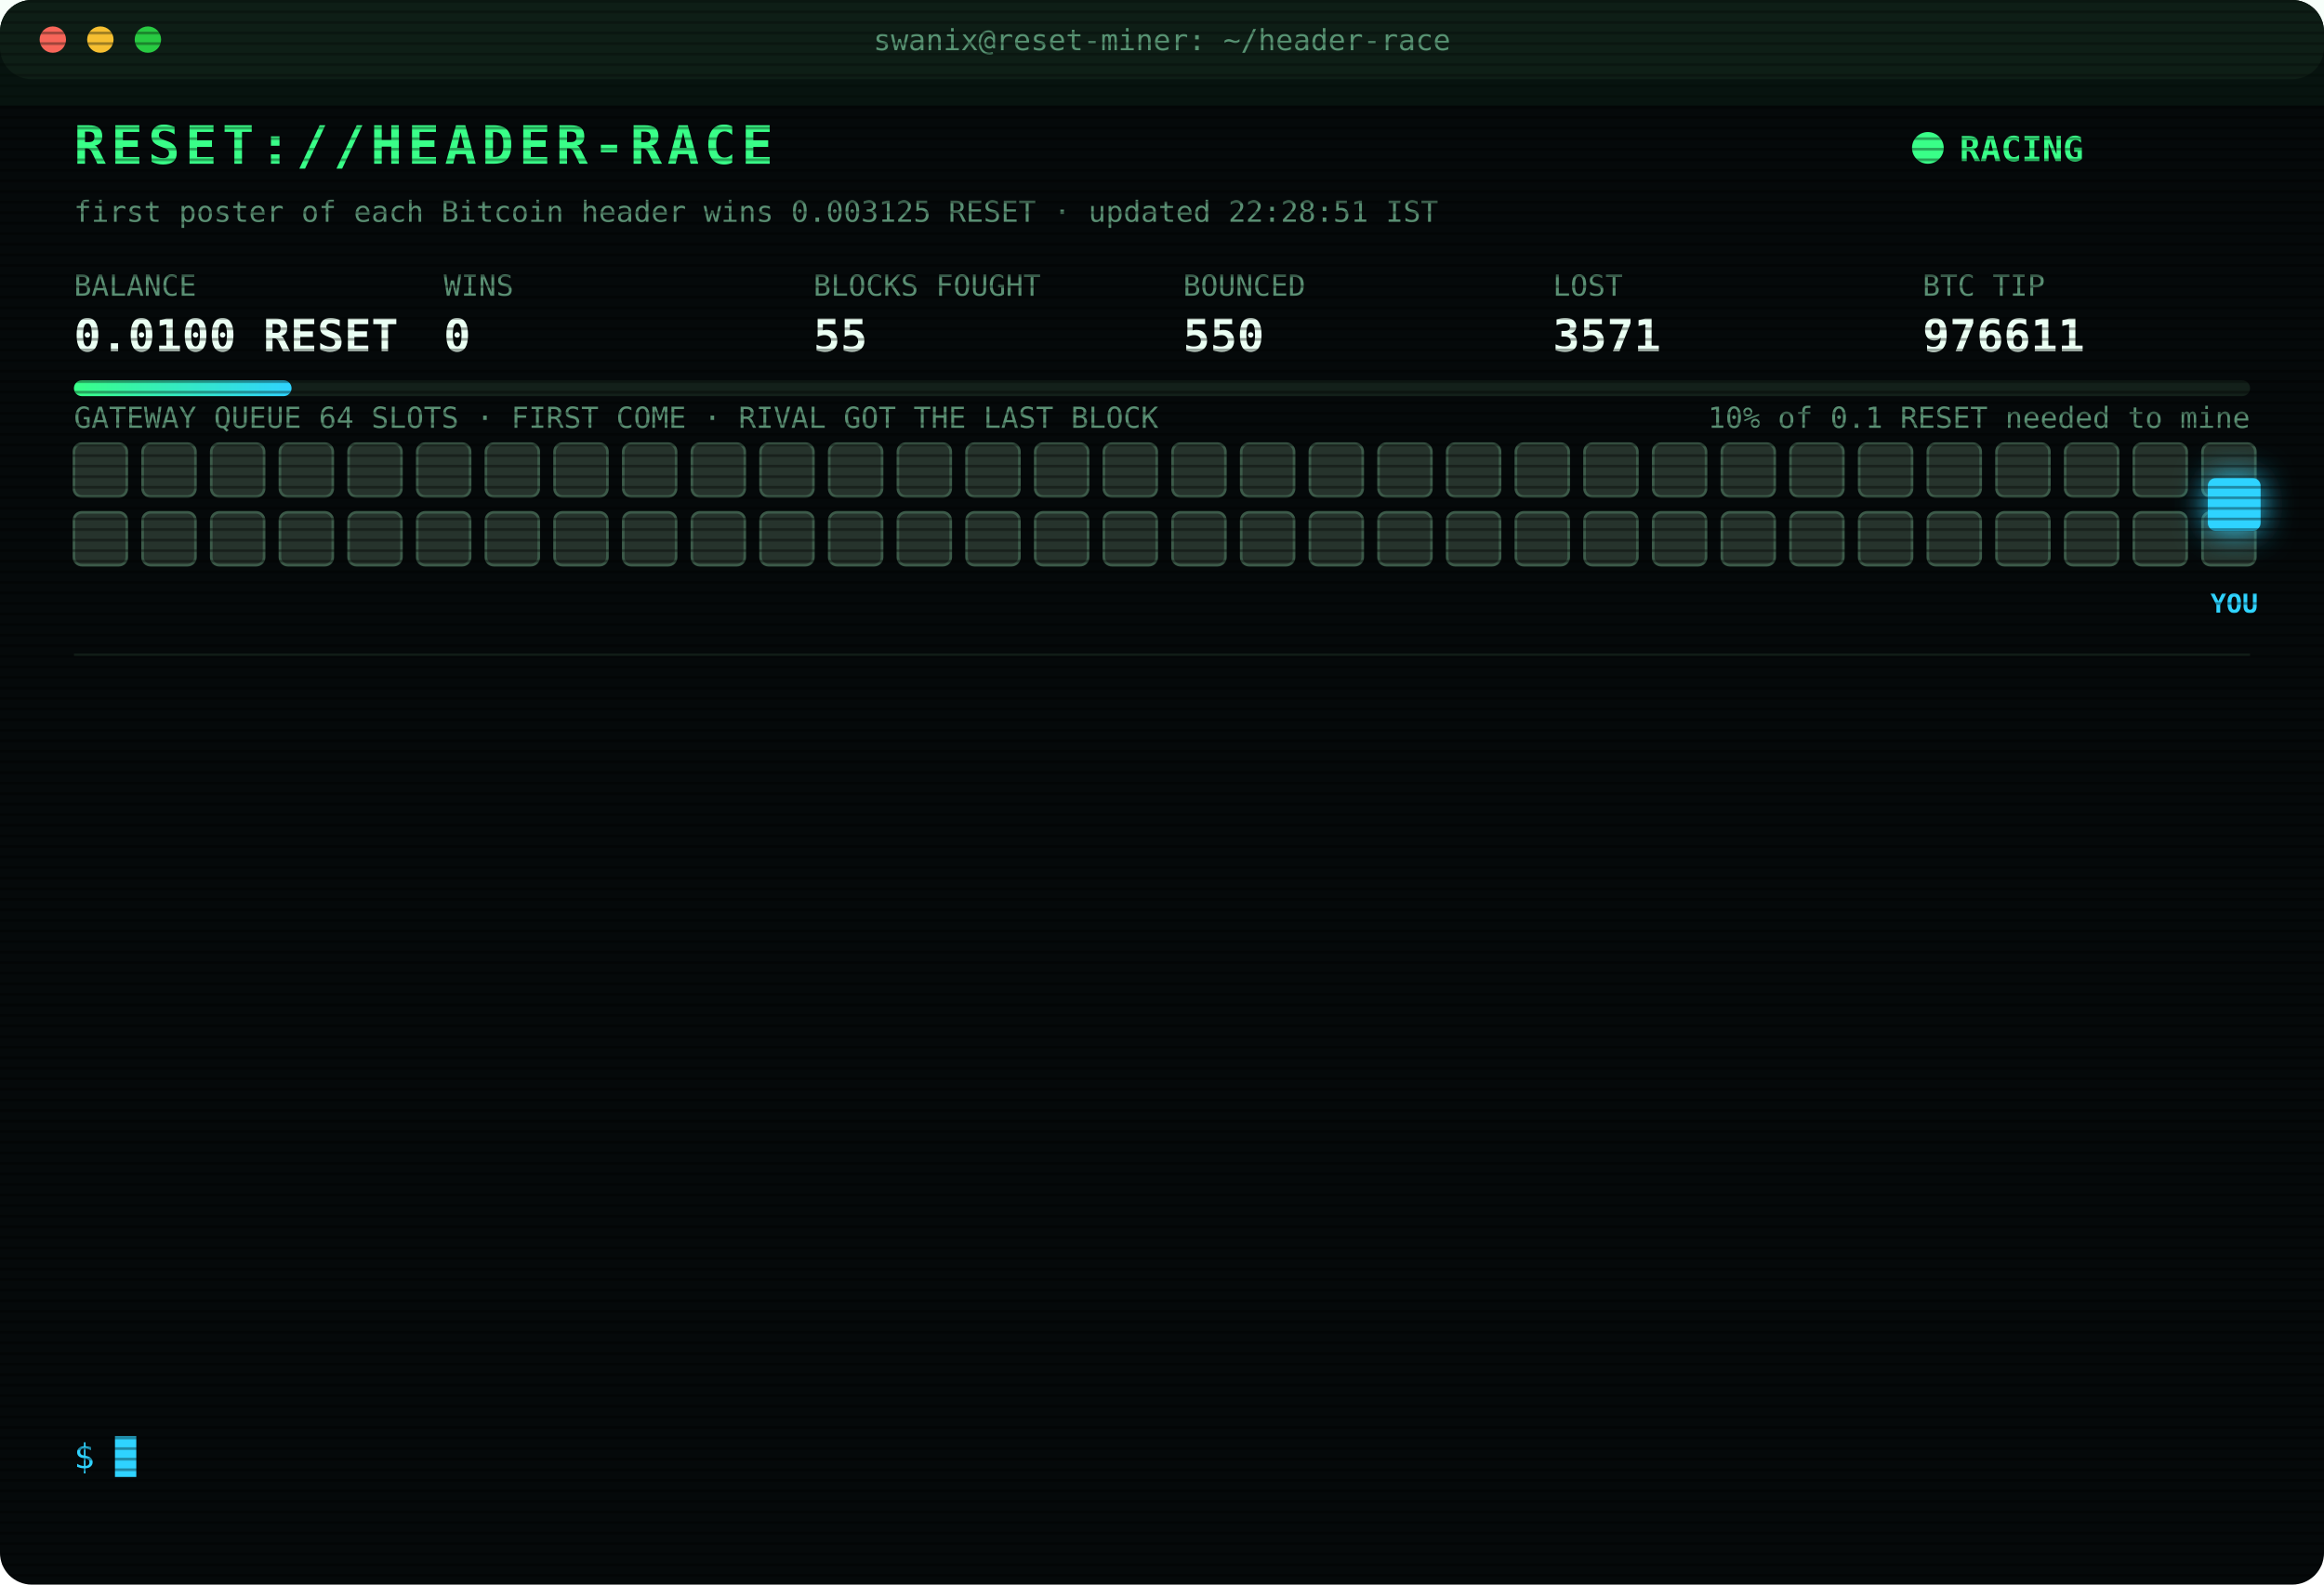
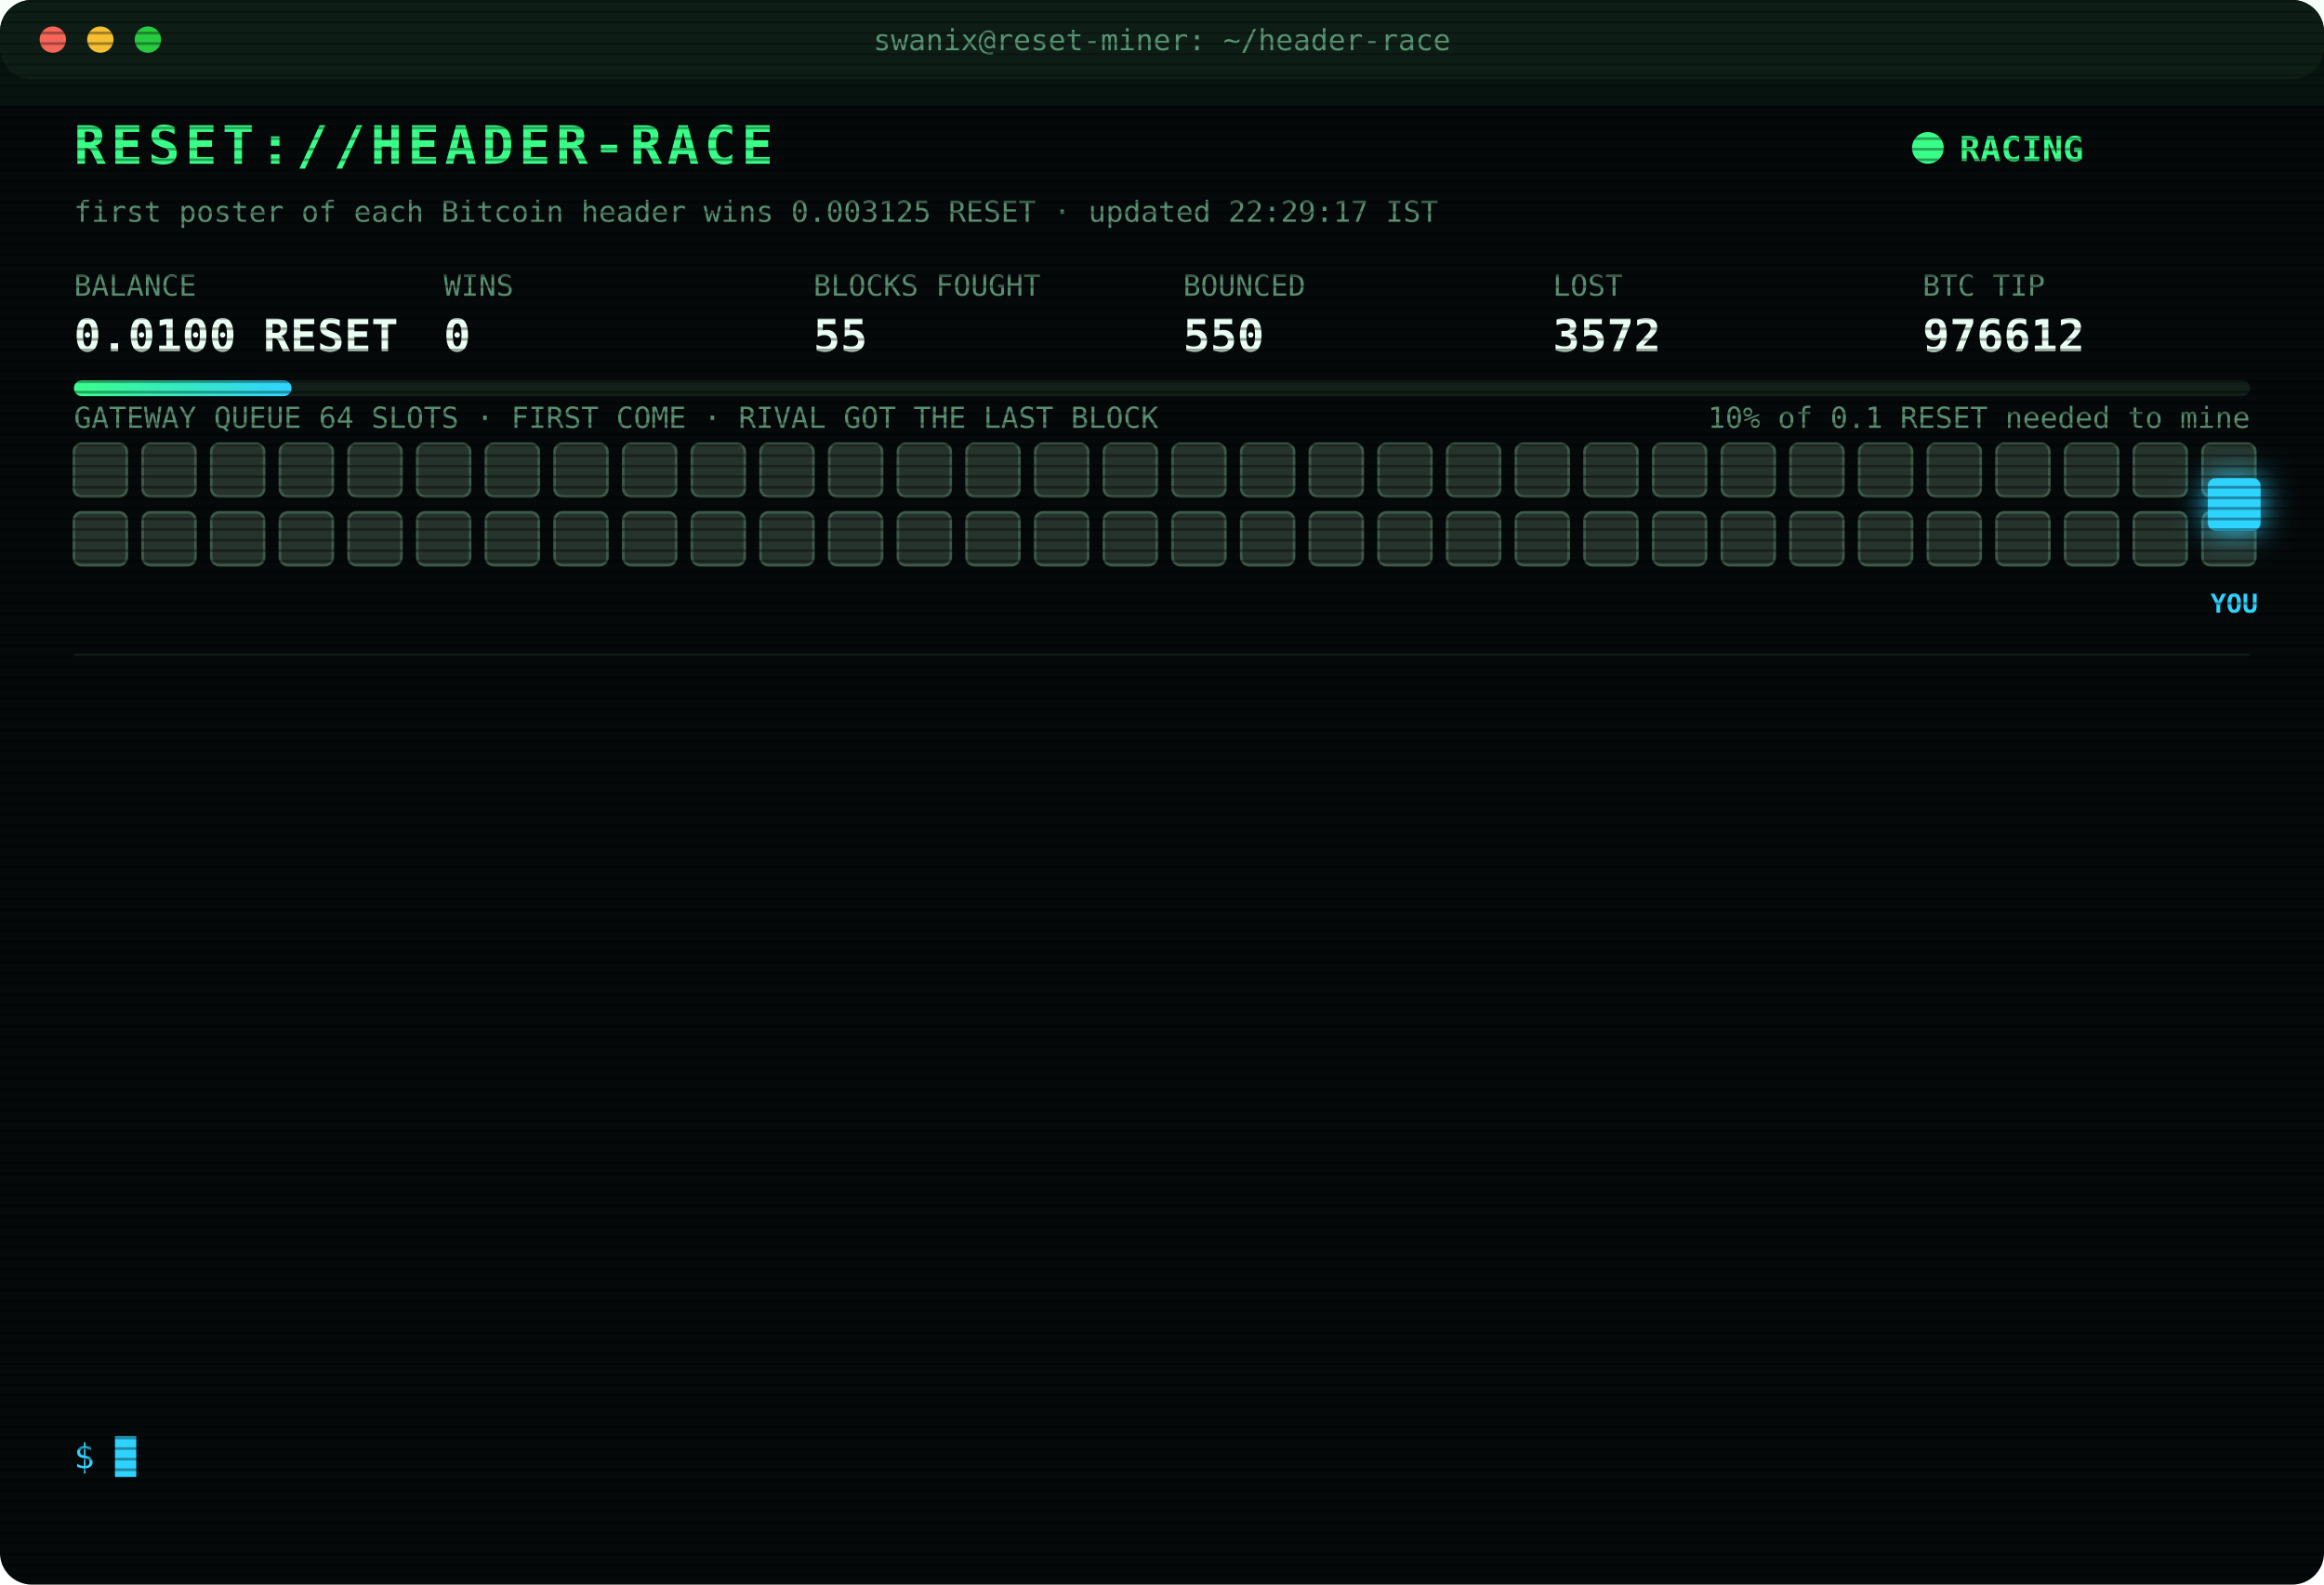
<svg xmlns="http://www.w3.org/2000/svg" width="880" height="600" viewBox="0 0 880 600" font-family="ui-monospace,SFMono-Regular,Menlo,Consolas,monospace">
  <style>
text{font-size:13px;fill:#7CFFB2}
.title{font-size:20px;font-weight:700;fill:#39FF88;letter-spacing:2px;animation:glitch 3s infinite steps(1)}
.sub{fill:#2fd3ff}.k{fill:#5a8f73;font-size:11px}.v{font-size:17px;font-weight:700;fill:#eafff3}
.ts{fill:#3f6b56}.boot{fill:#2fd3ff}.dim{fill:#5a8f73}.bad{fill:#ff4d6d}.warn{fill:#ffd23f}.mag{fill:#ff5cf0}.win{fill:#39FF88;font-weight:700}
.tag{font-size:10px;fill:#2fd3ff;font-weight:700}
.rival{fill:#26332c;stroke:#3c5a49;animation:jam 1.2s infinite alternate}
.idle{fill:#141c18;stroke:#22302a;animation:breathe 4s infinite}
.me{fill:#2fd3ff;filter:drop-shadow(0 0 6px #2fd3ff)}
.hover{animation:nudge 1.1s infinite ease-in-out}.bounce{animation:kick 1.4s infinite}
.ln{opacity:0;animation:in .4s forwards}
.cur{animation:blink 1s infinite steps(1)}
.scan{animation:scan 6s infinite linear}
.led{animation:blink 1.4s infinite}
@keyframes in{from{opacity:0;transform:translateX(-6px)}to{opacity:1;transform:none}}
@keyframes blink{50%{opacity:0}}
@keyframes jam{to{fill:#33463b}}
@keyframes breathe{50%{opacity:.4}}
@keyframes nudge{50%{transform:translateX(-10px)}}
@keyframes kick{0%,100%{transform:none}30%{transform:translateX(-14px)}55%{transform:translateX(10px) translateY(-6px)}}
@keyframes glitch{0%,92%{transform:none}93%{transform:translateX(2px);fill:#ff4d6d}95%{transform:translateX(-2px);fill:#2fd3ff}97%{transform:none}}
@keyframes scan{from{transform:translateY(-40px)}to{transform:translateY(600px)}}
</style>
  <defs>
    <pattern id="sl" width="4" height="4" patternUnits="userSpaceOnUse">
      <rect width="4" height="1" fill="#000" opacity=".35" />
    </pattern>
    <linearGradient id="bar">
      <stop offset="0" stop-color="#39FF88" />
      <stop offset="1" stop-color="#2fd3ff" />
    </linearGradient>
  </defs>
  <rect width="880" height="600" rx="12" fill="#05090a" />
  <rect width="880" height="30" rx="12" fill="#0d1512" />
  <circle cx="20" cy="15" r="5" fill="#ff5f57" />
  <circle cx="38" cy="15" r="5" fill="#febc2e" />
  <circle cx="56" cy="15" r="5" fill="#28c840" />
  <text x="440" y="19" text-anchor="middle" class="k">swanix@reset-miner: ~/header-race</text>
  <text x="28" y="62" class="title">RESET://HEADER-RACE</text>
  <circle class="led" cx="730" cy="56" r="6" fill="#39FF88" />
  <text x="742" y="61" class="win">RACING</text>
-   <text x="28" y="84" class="k">first poster of each Bitcoin header wins 0.003125 RESET · updated 22:28:51 IST</text>
+   <text x="28" y="84" class="k">first poster of each Bitcoin header wins 0.003125 RESET · updated 22:29:17 IST</text>
  <text x="28" y="112" class="k">BALANCE</text>
  <text x="28" y="133" class="v">0.0100 RESET</text>
  <text x="168" y="112" class="k">WINS</text>
  <text x="168" y="133" class="v">0</text>
  <text x="308" y="112" class="k">BLOCKS FOUGHT</text>
  <text x="308" y="133" class="v">55</text>
  <text x="448" y="112" class="k">BOUNCED</text>
  <text x="448" y="133" class="v">550</text>
  <text x="588" y="112" class="k">LOST</text>
-   <text x="588" y="133" class="v">3571</text>
+   <text x="588" y="133" class="v">3572</text>
  <text x="728" y="112" class="k">BTC TIP</text>
-   <text x="728" y="133" class="v">976611</text>
+   <text x="728" y="133" class="v">976612</text>
  <rect x="28" y="144" width="824" height="6" rx="3" fill="#13201a" />
  <rect x="28" y="144" width="82.4" height="6" rx="3" fill="url(#bar)" />
  <text x="852" y="162" text-anchor="end" class="k">10% of 0.1 RESET needed to mine</text>
  <text x="28" y="162" class="k">GATEWAY QUEUE 64 SLOTS · FIRST COME · RIVAL GOT THE LAST BLOCK</text>
  <rect class="rival" x="28" y="168" width="20" height="20" rx="3" style="animation-delay:0.00s" />
  <rect class="rival" x="54" y="168" width="20" height="20" rx="3" style="animation-delay:0.05s" />
  <rect class="rival" x="80" y="168" width="20" height="20" rx="3" style="animation-delay:0.10s" />
  <rect class="rival" x="106" y="168" width="20" height="20" rx="3" style="animation-delay:0.15s" />
  <rect class="rival" x="132" y="168" width="20" height="20" rx="3" style="animation-delay:0.20s" />
  <rect class="rival" x="158" y="168" width="20" height="20" rx="3" style="animation-delay:0.25s" />
  <rect class="rival" x="184" y="168" width="20" height="20" rx="3" style="animation-delay:0.30s" />
  <rect class="rival" x="210" y="168" width="20" height="20" rx="3" style="animation-delay:0.35s" />
  <rect class="rival" x="236" y="168" width="20" height="20" rx="3" style="animation-delay:0.40s" />
  <rect class="rival" x="262" y="168" width="20" height="20" rx="3" style="animation-delay:0.45s" />
  <rect class="rival" x="288" y="168" width="20" height="20" rx="3" style="animation-delay:0.50s" />
  <rect class="rival" x="314" y="168" width="20" height="20" rx="3" style="animation-delay:0.55s" />
  <rect class="rival" x="340" y="168" width="20" height="20" rx="3" style="animation-delay:0.60s" />
  <rect class="rival" x="366" y="168" width="20" height="20" rx="3" style="animation-delay:0.65s" />
  <rect class="rival" x="392" y="168" width="20" height="20" rx="3" style="animation-delay:0.70s" />
  <rect class="rival" x="418" y="168" width="20" height="20" rx="3" style="animation-delay:0.75s" />
  <rect class="rival" x="444" y="168" width="20" height="20" rx="3" style="animation-delay:0.80s" />
  <rect class="rival" x="470" y="168" width="20" height="20" rx="3" style="animation-delay:0.85s" />
  <rect class="rival" x="496" y="168" width="20" height="20" rx="3" style="animation-delay:0.90s" />
  <rect class="rival" x="522" y="168" width="20" height="20" rx="3" style="animation-delay:0.95s" />
  <rect class="rival" x="548" y="168" width="20" height="20" rx="3" style="animation-delay:1.00s" />
  <rect class="rival" x="574" y="168" width="20" height="20" rx="3" style="animation-delay:1.05s" />
  <rect class="rival" x="600" y="168" width="20" height="20" rx="3" style="animation-delay:1.10s" />
  <rect class="rival" x="626" y="168" width="20" height="20" rx="3" style="animation-delay:1.15s" />
  <rect class="rival" x="652" y="168" width="20" height="20" rx="3" style="animation-delay:1.20s" />
  <rect class="rival" x="678" y="168" width="20" height="20" rx="3" style="animation-delay:1.25s" />
  <rect class="rival" x="704" y="168" width="20" height="20" rx="3" style="animation-delay:1.30s" />
  <rect class="rival" x="730" y="168" width="20" height="20" rx="3" style="animation-delay:1.35s" />
  <rect class="rival" x="756" y="168" width="20" height="20" rx="3" style="animation-delay:1.40s" />
  <rect class="rival" x="782" y="168" width="20" height="20" rx="3" style="animation-delay:1.45s" />
  <rect class="rival" x="808" y="168" width="20" height="20" rx="3" style="animation-delay:1.50s" />
  <rect class="rival" x="834" y="168" width="20" height="20" rx="3" style="animation-delay:1.55s" />
  <rect class="rival" x="28" y="194" width="20" height="20" rx="3" style="animation-delay:1.60s" />
  <rect class="rival" x="54" y="194" width="20" height="20" rx="3" style="animation-delay:1.65s" />
  <rect class="rival" x="80" y="194" width="20" height="20" rx="3" style="animation-delay:1.70s" />
  <rect class="rival" x="106" y="194" width="20" height="20" rx="3" style="animation-delay:1.75s" />
  <rect class="rival" x="132" y="194" width="20" height="20" rx="3" style="animation-delay:1.80s" />
  <rect class="rival" x="158" y="194" width="20" height="20" rx="3" style="animation-delay:1.85s" />
  <rect class="rival" x="184" y="194" width="20" height="20" rx="3" style="animation-delay:1.90s" />
  <rect class="rival" x="210" y="194" width="20" height="20" rx="3" style="animation-delay:1.95s" />
  <rect class="rival" x="236" y="194" width="20" height="20" rx="3" style="animation-delay:2.00s" />
  <rect class="rival" x="262" y="194" width="20" height="20" rx="3" style="animation-delay:2.05s" />
  <rect class="rival" x="288" y="194" width="20" height="20" rx="3" style="animation-delay:2.10s" />
  <rect class="rival" x="314" y="194" width="20" height="20" rx="3" style="animation-delay:2.15s" />
  <rect class="rival" x="340" y="194" width="20" height="20" rx="3" style="animation-delay:2.20s" />
  <rect class="rival" x="366" y="194" width="20" height="20" rx="3" style="animation-delay:2.25s" />
  <rect class="rival" x="392" y="194" width="20" height="20" rx="3" style="animation-delay:2.30s" />
  <rect class="rival" x="418" y="194" width="20" height="20" rx="3" style="animation-delay:2.35s" />
  <rect class="rival" x="444" y="194" width="20" height="20" rx="3" style="animation-delay:2.40s" />
  <rect class="rival" x="470" y="194" width="20" height="20" rx="3" style="animation-delay:2.45s" />
  <rect class="rival" x="496" y="194" width="20" height="20" rx="3" style="animation-delay:2.50s" />
  <rect class="rival" x="522" y="194" width="20" height="20" rx="3" style="animation-delay:2.55s" />
  <rect class="rival" x="548" y="194" width="20" height="20" rx="3" style="animation-delay:2.60s" />
  <rect class="rival" x="574" y="194" width="20" height="20" rx="3" style="animation-delay:2.65s" />
  <rect class="rival" x="600" y="194" width="20" height="20" rx="3" style="animation-delay:2.70s" />
  <rect class="rival" x="626" y="194" width="20" height="20" rx="3" style="animation-delay:2.75s" />
  <rect class="rival" x="652" y="194" width="20" height="20" rx="3" style="animation-delay:2.80s" />
  <rect class="rival" x="678" y="194" width="20" height="20" rx="3" style="animation-delay:2.85s" />
  <rect class="rival" x="704" y="194" width="20" height="20" rx="3" style="animation-delay:2.90s" />
  <rect class="rival" x="730" y="194" width="20" height="20" rx="3" style="animation-delay:2.95s" />
  <rect class="rival" x="756" y="194" width="20" height="20" rx="3" style="animation-delay:3.00s" />
  <rect class="rival" x="782" y="194" width="20" height="20" rx="3" style="animation-delay:3.05s" />
  <rect class="rival" x="808" y="194" width="20" height="20" rx="3" style="animation-delay:3.10s" />
  <rect class="rival" x="834" y="194" width="20" height="20" rx="3" style="animation-delay:3.15s" />
  <g class="hover">
    <rect class="me" x="836" y="181" width="20" height="20" rx="3" />
    <text class="tag" x="846" y="232" text-anchor="middle">YOU</text>
  </g>
  <line x1="28" x2="852" y1="248" y2="248" stroke="#13201a" />
  <g class="ln" style="animation-delay:0.40s">
-     <text x="28" y="270" class="ts">20:59:29</text>
-     <text x="104" y="270" class="bad">[LOST] #976599 taken by a rival miner</text>
+     <text x="28" y="270" class="ts">21:11:12</text>
+     <text x="104" y="270" class="bad">[LOST] #976600 taken by a rival miner</text>
  </g>
  <g class="ln" style="animation-delay:0.65s">
-     <text x="28" y="292" class="ts">21:11:12</text>
-     <text x="104" y="292" class="bad">[LOST] #976600 taken by a rival miner</text>
+     <text x="28" y="292" class="ts">21:17:31</text>
+     <text x="104" y="292" class="bad">[LOST] #976601 taken by a rival miner</text>
  </g>
  <g class="ln" style="animation-delay:0.90s">
-     <text x="28" y="314" class="ts">21:17:31</text>
-     <text x="104" y="314" class="bad">[LOST] #976601 taken by a rival miner</text>
+     <text x="28" y="314" class="ts">21:21:48</text>
+     <text x="104" y="314" class="bad">[LOST] #976602 taken by a rival miner</text>
  </g>
  <g class="ln" style="animation-delay:1.15s">
-     <text x="28" y="336" class="ts">21:21:48</text>
-     <text x="104" y="336" class="bad">[LOST] #976602 taken by a rival miner</text>
+     <text x="28" y="336" class="ts">21:32:00</text>
+     <text x="104" y="336" class="bad">[LOST] #976603 taken by a rival miner</text>
  </g>
  <g class="ln" style="animation-delay:1.40s">
-     <text x="28" y="358" class="ts">21:32:00</text>
-     <text x="104" y="358" class="bad">[LOST] #976603 taken by a rival miner</text>
+     <text x="28" y="358" class="ts">21:44:08</text>
+     <text x="104" y="358" class="bad">[LOST] #976604 taken by a rival miner</text>
  </g>
  <g class="ln" style="animation-delay:1.65s">
-     <text x="28" y="380" class="ts">21:44:08</text>
-     <text x="104" y="380" class="bad">[LOST] #976604 taken by a rival miner</text>
+     <text x="28" y="380" class="ts">21:47:01</text>
+     <text x="104" y="380" class="bad">[LOST] #976605 taken by a rival miner</text>
  </g>
  <g class="ln" style="animation-delay:1.90s">
-     <text x="28" y="402" class="ts">21:47:01</text>
-     <text x="104" y="402" class="bad">[LOST] #976605 taken by a rival miner</text>
+     <text x="28" y="402" class="ts">21:47:10</text>
+     <text x="104" y="402" class="bad">[LOST] #976606 taken by a rival miner</text>
  </g>
  <g class="ln" style="animation-delay:2.15s">
-     <text x="28" y="424" class="ts">21:47:10</text>
-     <text x="104" y="424" class="bad">[LOST] #976606 taken by a rival miner</text>
+     <text x="28" y="424" class="ts">21:52:06</text>
+     <text x="104" y="424" class="bad">[LOST] #976607 taken by a rival miner</text>
  </g>
  <g class="ln" style="animation-delay:2.40s">
-     <text x="28" y="446" class="ts">21:52:06</text>
-     <text x="104" y="446" class="bad">[LOST] #976607 taken by a rival miner</text>
+     <text x="28" y="446" class="ts">22:25:56</text>
+     <text x="104" y="446" class="bad">[LOST] #976609 taken by a rival miner</text>
  </g>
  <g class="ln" style="animation-delay:2.65s">
-     <text x="28" y="468" class="ts">22:25:56</text>
-     <text x="104" y="468" class="bad">[LOST] #976609 taken by a rival miner</text>
+     <text x="28" y="468" class="ts">22:26:05</text>
+     <text x="104" y="468" class="bad">[GATEWAY DOWN] no response · 1066ms</text>
  </g>
  <g class="ln" style="animation-delay:2.90s">
-     <text x="28" y="490" class="ts">22:26:05</text>
-     <text x="104" y="490" class="bad">[GATEWAY DOWN] no response · 1066ms</text>
+     <text x="28" y="490" class="ts">22:26:08</text>
+     <text x="104" y="490" class="bad">[LOST] #976610 taken by a rival miner</text>
  </g>
  <g class="ln" style="animation-delay:3.15s">
-     <text x="28" y="512" class="ts">22:26:08</text>
-     <text x="104" y="512" class="bad">[LOST] #976610 taken by a rival miner</text>
+     <text x="28" y="512" class="ts">22:28:51</text>
+     <text x="104" y="512" class="bad">[LOST] #976611 taken by a rival miner</text>
  </g>
  <g class="ln" style="animation-delay:3.40s">
-     <text x="28" y="534" class="ts">22:28:51</text>
-     <text x="104" y="534" class="bad">[LOST] #976611 taken by a rival miner</text>
+     <text x="28" y="534" class="ts">22:29:16</text>
+     <text x="104" y="534" class="bad">[LOST] #976612 taken by a rival miner</text>
  </g>
  <text x="28" y="556" class="sub">$ <tspan class="cur">█</tspan>
  </text>
  <rect width="880" height="600" rx="12" fill="url(#sl)" pointer-events="none" />
  <rect class="scan" width="880" height="40" fill="#39FF88" opacity=".04" />
</svg>
